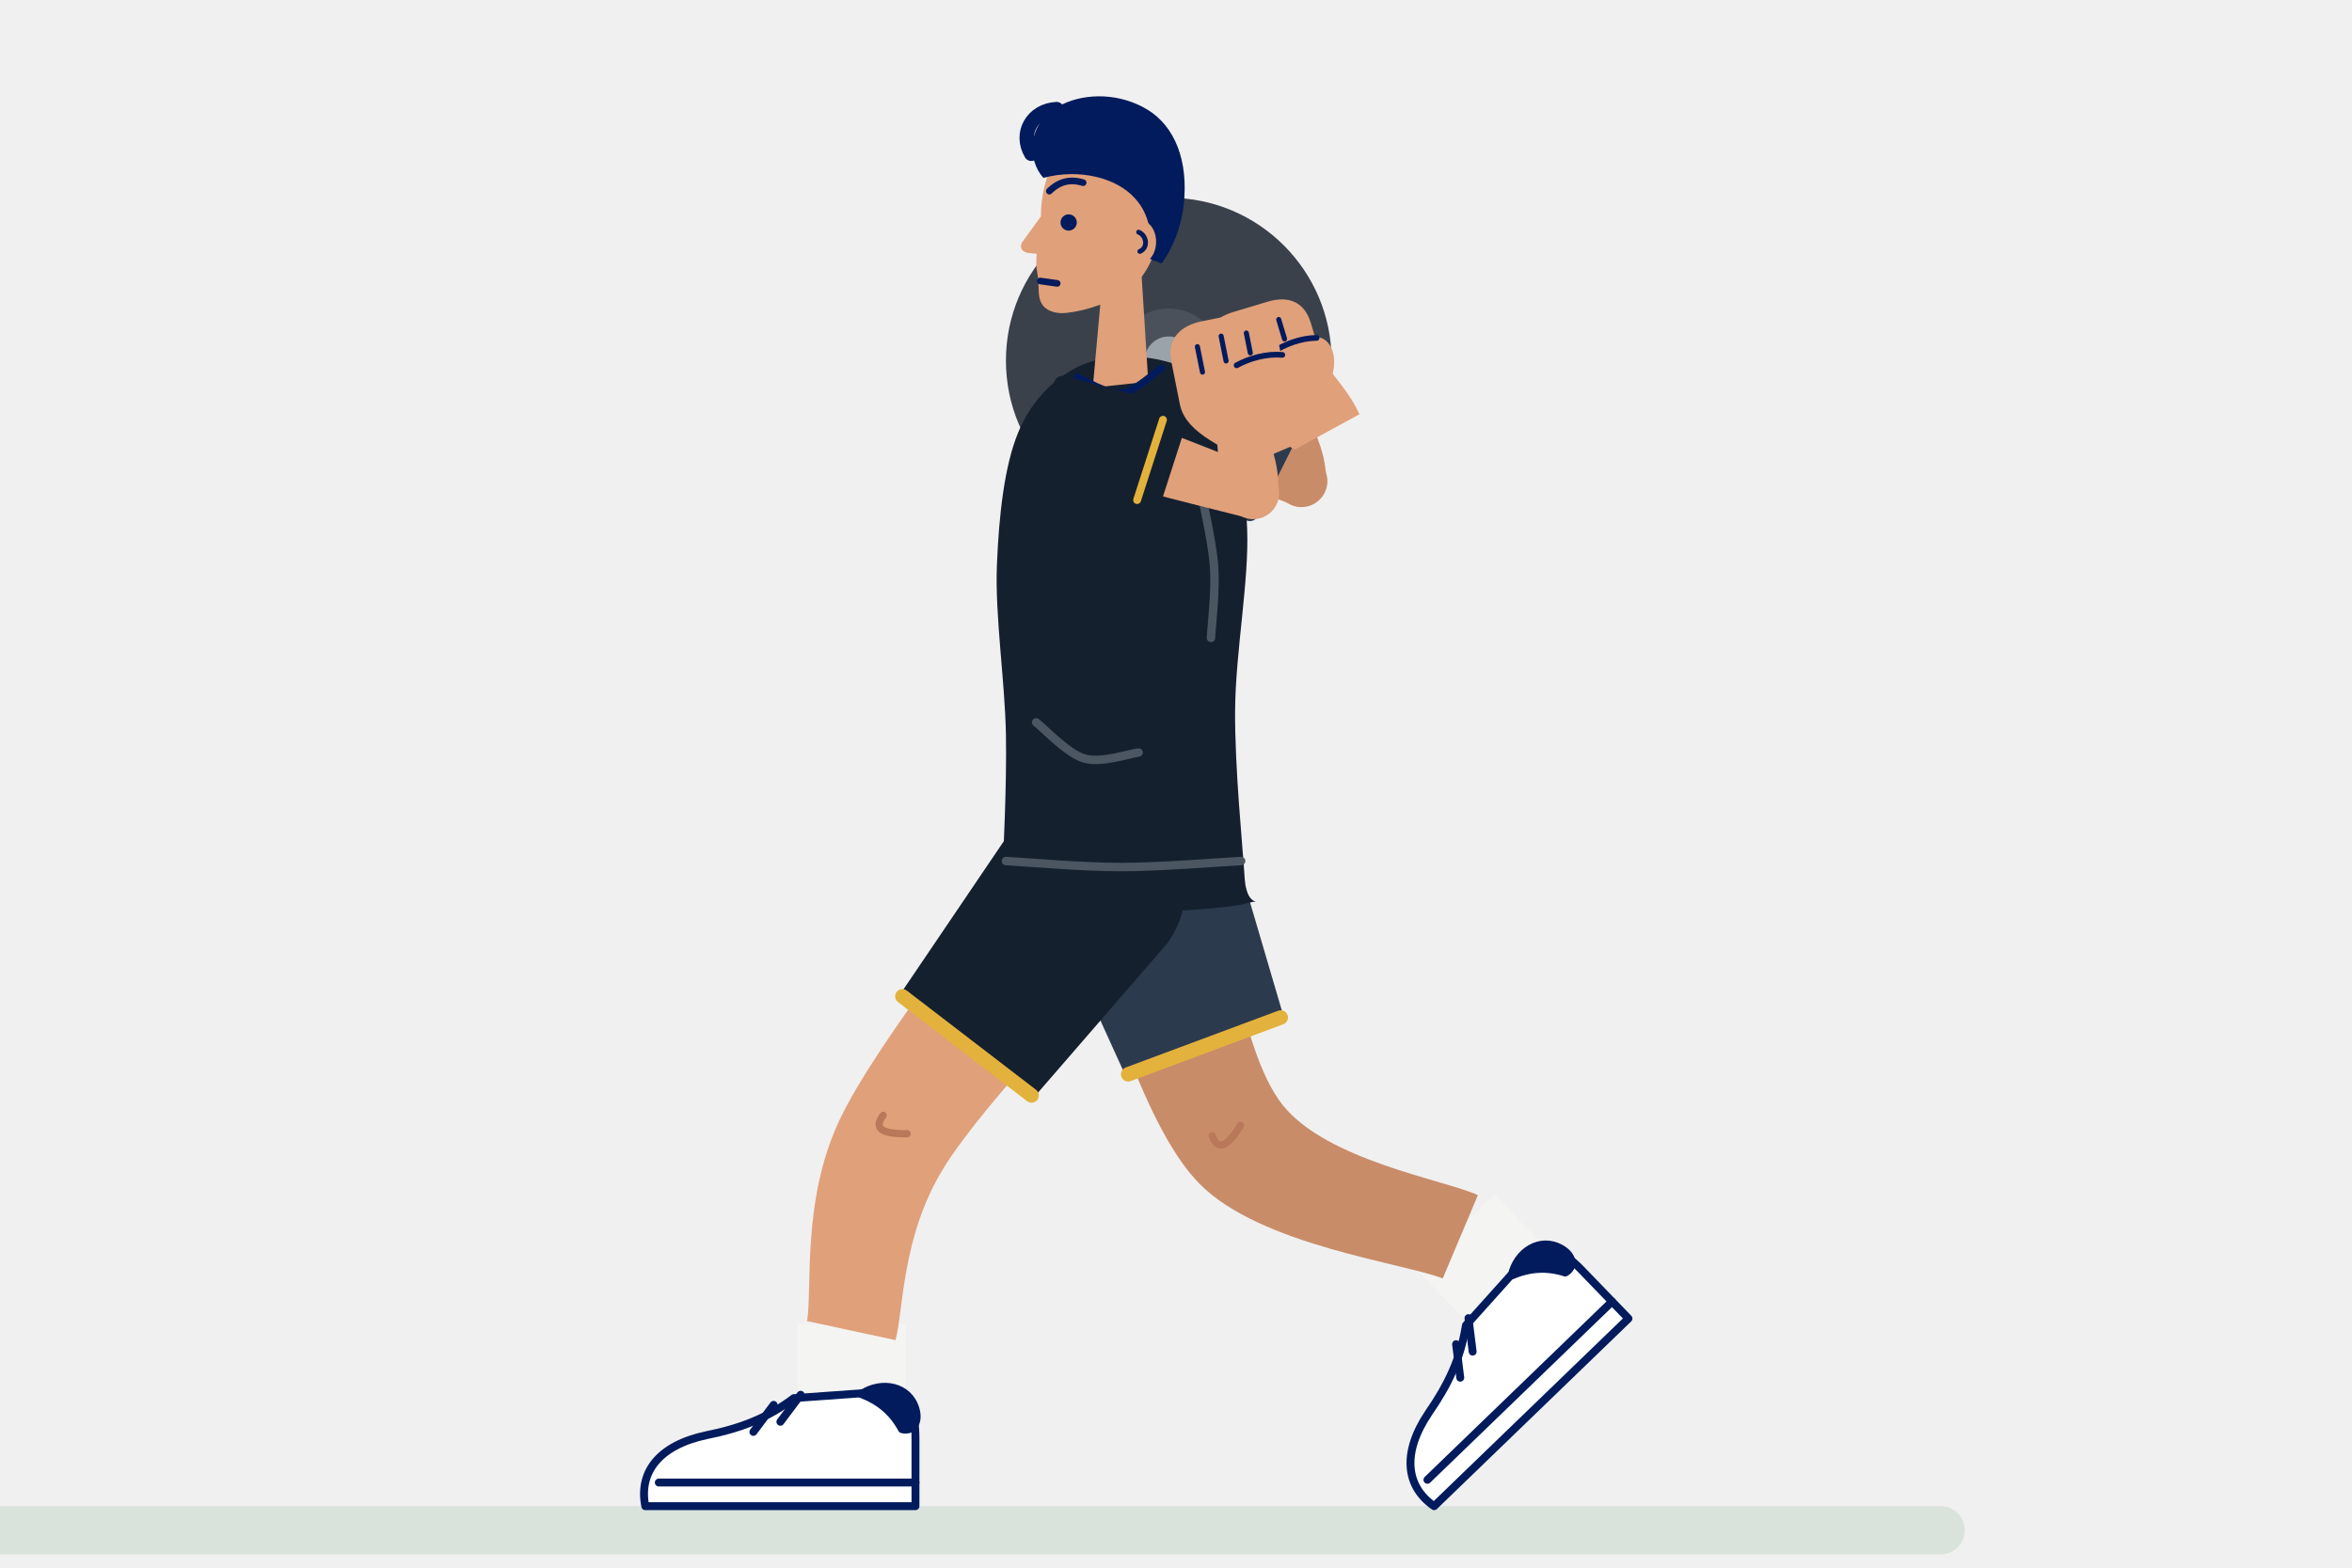
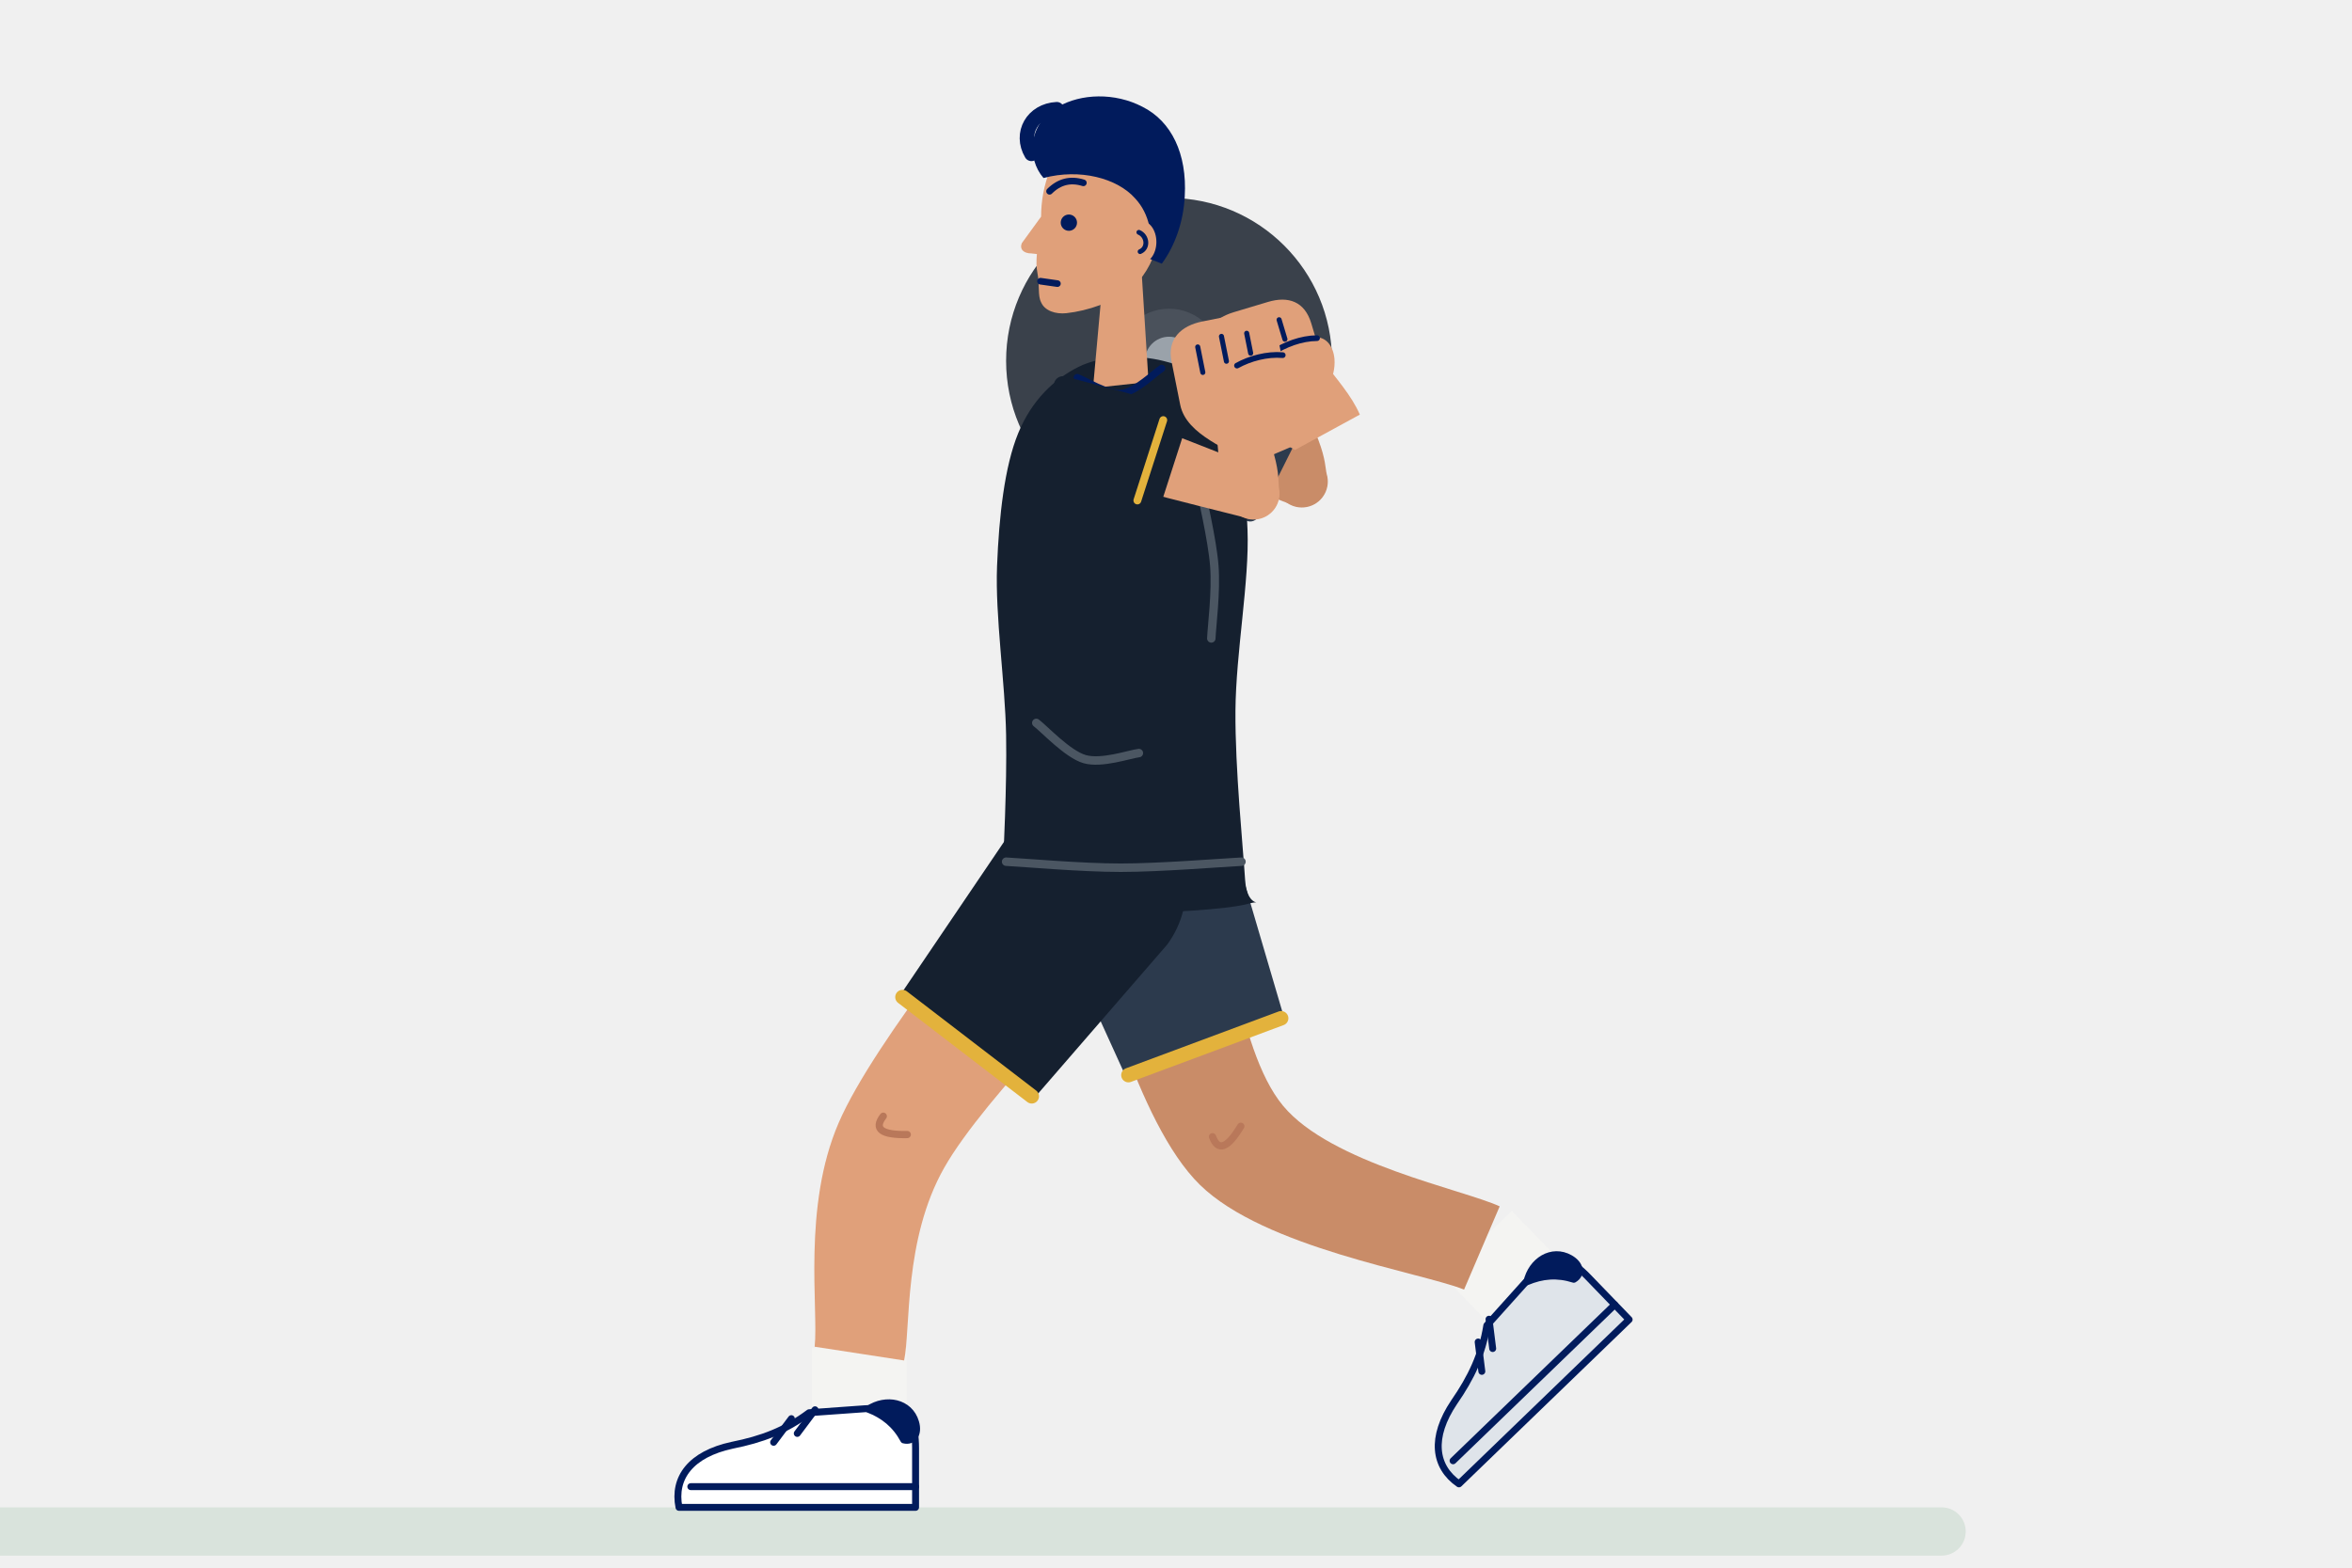
- <svg xmlns="http://www.w3.org/2000/svg" viewBox="114.2 36.2 390.0 260.0" role="img" aria-label="Barbell Split Squat, split stance">
+ <svg xmlns="http://www.w3.org/2000/svg" viewBox="114.3 36.2 389.7 259.8" role="img" aria-label="Barbell Split Squat, split stance">
  <rect x="40" y="286" width="400" height="8" rx="4" fill="#d9e3dc" />
  <g>
    <circle cx="308" cy="96" r="27" fill="#3a414b" />
    <circle cx="308" cy="96" r="8.64" fill="#4a515b" />
    <circle cx="308" cy="96" r="4" fill="#9aa2aa" />
  </g>
  <path d="M334.12 114.76 C333.89 113.82 333.97 112.34 332.73 109.08 C331.49 105.82 327.69 97.51 326.68 95.2 L321.32 96.8 C321.75 99.29 323.15 108.32 323.91 111.72 C324.67 115.13 325.55 116.32 325.88 117.24 A4.3 4.3 0 0 0 334.12 114.76 Z" fill="#c98c68" />
  <path d="M307.5 111.01 C309.02 111.71 313.19 113.78 316.63 115.24 C320.07 116.7 326.21 119 328.12 119.76 A4.2 4.2 0 0 0 331.88 112.24 C330.13 111.16 324.6 107.63 321.37 105.76 C318.14 103.88 313.98 101.79 312.5 100.99 Z" fill="#c98c68" />
  <path d="M304.01 111.28 L321.45 121.12 L328.96 106.09 L310.63 98.04 Z" fill="#2c3a4d" stroke="#2c3a4d" stroke-width="3" stroke-linecap="round" stroke-linejoin="round" />
  <path d="M319.93 118.79 C320.97 116.7 325.15 108.36 326.19 106.27" fill="none" stroke="#e3b23c" stroke-width="1.3" stroke-linecap="round" stroke-linejoin="round" />
  <path transform="translate(324 96) rotate(-16.7) scale(1.05 1.05)" d="M0.4 14.8 C-2.2 11.8 -8.6 8.4 -8.6 3.4 V-3.6 C-8.6 -7.2 -6 -8.8 -2.6 -8.8 H3 C6.4 -8.8 8.6 -7.2 8.6 -3.6 V2.4 C9.8 5.8 11.4 9 11.8 12.4 Z" fill="#e0a07a" />
  <g transform="translate(324 96) rotate(-16.7) scale(1.05 1.05)">
    <path d="M4.4 -8.2 C1.6 -8.2 -1.4 -8 -4 -7.5 C-6.6 -7 -7.9 -5.8 -7.9 -3.4 V0.2 Q-7.9 2 -6 2 Q-4.2 2 -4.1 0.6 Q-4 2.8 -2.1 2.8 Q-0.2 2.8 -0.1 0.9 Q0 3.1 1.9 3.1 Q3.8 3.1 3.9 1 L4.4 -1 Z" fill="#e0a07a" />
    <path d="M3.9 -8.2 H4.6 C6.6 -8.2 7.9 -7 7.9 -4.6 V0.9 Q7.9 2.9 5.9 2.9 Q3.95 2.9 3.9 1 Z" fill="#e0a07a" />
    <path d="M4.4 8.4 C7.2 8 9.8 6 10.5 2.8 C10.9 0.8 10.2 -0.9 8.6 -1.3 C6.4 -1.8 3.6 -1.6 1.6 -1.1 C0.2 -0.7 -0.3 0.9 0.6 1.9 C1.4 2.8 3.4 3 5.4 3.1 C6.2 4.4 5.8 6.4 4.4 8.4 Z" fill="#e0a07a" />
    <path d="M1.4 -0.9 C3.6 -1.6 6.4 -1.8 8.8 -1.1" fill="none" stroke="#011B5C" stroke-width="0.9" stroke-linecap="round" />
    <path d="M3.9 -5.6 V-2.4 M-0.1 -5.9 V-1.9 M-4.1 -5 V-0.9" fill="none" stroke="#011B5C" stroke-width="0.8" stroke-linecap="round" />
  </g>
-   <path d="M358.46 256.41 L370.18 242.75 L362.01 234.29 L349.12 246.74 Z" fill="#f4f4f2" />
-   <path d="M292.75 187.18 C296.15 194.75 303.03 222.4 313.14 232.57 C323.25 242.75 346.72 245.62 353.43 248.23 L359.26 234.41 C353.86 231.91 334.19 228.69 326.86 219.43 C319.52 210.16 317.18 185.58 315.25 178.82 A12 12 0 0 0 292.75 187.18 Z" fill="#c98c68" />
+   <path d="M361.68 256.22 L371.94 244.27 L364.79 236.87 L353.51 247.76 Z" fill="#f4f4f2" />
+   <path d="M292.75 187.18 C296.15 194.75 302.44 222.1 313.12 232.56 C323.81 243.01 349.59 247.02 356.88 249.91 L362.78 236.12 C356.79 233.34 334.8 229 326.88 219.44 C318.95 209.89 317.18 185.59 315.25 178.82 A12 12 0 0 0 292.75 187.18 Z" fill="#c98c68" />
  <path d="M315.2 224.58 q1.39 3.75 4.69 -1.74" fill="none" stroke="#b9785a" stroke-width="1.2" stroke-linecap="round" stroke-linejoin="round" />
  <path d="M289 188.58 C290.97 192.91 298.83 210.22 300.8 214.54 L327.04 204.78 C325.7 200.22 320.34 181.98 319 177.42 A16 16 0 0 0 289 188.58 Z" fill="#2c3a4d" />
  <path d="M301.27 214.37 L326.57 204.95" fill="none" stroke="#e3b23c" stroke-width="2.4" stroke-linecap="round" stroke-linejoin="round" />
-   <g transform="translate(384.23 254.88) rotate(-44) scale(1.12 1.12)" stroke="#011B5C" stroke-width="1.17" stroke-linejoin="round" stroke-linecap="round">
-     <path d="M-40 0 C-41 -5 -38 -9 -31 -10.5 C-26 -11.5 -22 -13 -18 -16 L-4 -17 C-1 -17 0 -14 0 -10 L0 0 Z" fill="#FFFFFF" />
+   <g transform="translate(384.23 254.88) rotate(-44) scale(0.98 0.98)" stroke="#011B5C" stroke-width="1.17" stroke-linejoin="round" stroke-linecap="round">
+     <path d="M-40 0 C-41 -5 -38 -9 -31 -10.5 C-26 -11.5 -22 -13 -18 -16 L-4 -17 C-1 -17 0 -14 0 -10 L0 0 Z" fill="#dfe4ea" />
    <path d="M-8 -16.6 C-5 -18.6 -1 -17.8 0 -14.4 C0.6 -12.4 -0.4 -11 -2 -11.4 C-3.4 -14 -5.4 -15.6 -8 -16.6 Z" fill="#011B5C" />
    <path d="M-38 -3.5 H0" fill="none" />
    <path d="M-24 -11 l3 -4 M-20 -12.5 l3 -4" fill="none" />
  </g>
-   <path d="M246.4 269.2 L264.32 267.52 L264.32 255.76 L246.4 255.76 Z" fill="#f4f4f2" />
-   <path d="M285.48 175.69 C280.13 183.41 259.62 208.74 253.38 222.01 C247.14 235.28 248.92 249.75 248.03 255.3 L262.69 258.46 C264.01 253.71 263.65 241.35 270.62 229.99 C277.59 218.63 298.87 196.92 304.52 190.31 A12 12 0 0 0 285.48 175.69 Z" fill="#e0a07a" />
+   <path d="M248.85 271.3 L264.53 269.83 L264.53 259.54 L248.85 259.54 Z" fill="#f4f4f2" />
+   <path d="M285.48 175.69 C280.11 183.46 259.3 208.32 253.26 222.27 C247.23 236.22 249.94 253.19 249.28 259.38 L264.1 261.66 C265.21 256.34 264 241.62 270.74 229.73 C277.47 217.84 298.89 196.88 304.52 190.31 A12 12 0 0 0 285.48 175.69 Z" fill="#e0a07a" />
  <path d="M260.65 221.18 q-2.44 3.17 3.97 3.04" fill="none" stroke="#b9785a" stroke-width="1.2" stroke-linecap="round" stroke-linejoin="round" />
  <path d="M282.31 173.26 C279.16 177.91 266.58 196.49 263.43 201.14 L285.65 218.18 C289.32 213.94 304.02 196.98 307.69 192.74 A16 16 0 0 0 282.31 173.26 Z" fill="#15202f" />
  <path d="M263.83 201.44 L285.25 217.88" fill="none" stroke="#e3b23c" stroke-width="2.4" stroke-linecap="round" stroke-linejoin="round" />
-   <g transform="translate(266 286) rotate(0) scale(1.12 1.12)" stroke="#011B5C" stroke-width="1.17" stroke-linejoin="round" stroke-linecap="round">
+   <g transform="translate(266 286) rotate(0) scale(0.98 0.98)" stroke="#011B5C" stroke-width="1.17" stroke-linejoin="round" stroke-linecap="round">
    <path d="M-40 0 C-41 -5 -38 -9 -31 -10.5 C-26 -11.5 -22 -13 -18 -16 L-4 -17 C-1 -17 0 -14 0 -10 L0 0 Z" fill="#FFFFFF" />
    <path d="M-8 -16.6 C-5 -18.6 -1 -17.8 0 -14.4 C0.6 -12.4 -0.4 -11 -2 -11.4 C-3.4 -14 -5.4 -15.6 -8 -16.6 Z" fill="#011B5C" />
    <path d="M-38 -3.5 H0" fill="none" />
    <path d="M-24 -11 l3 -4 M-20 -12.5 l3 -4" fill="none" />
  </g>
  <path d="M280 186 C276.65 185.08 280.23 186.67 280.4 182 C280.57 177.33 281.15 166.67 281 158 C280.85 149.33 279.17 138.33 279.5 130 C279.83 121.67 280.75 113.5 283 108 C285.25 102.5 289 99 293 97 C297 95 303 95 307 96 C311 97 314.67 98.33 317 103 C319.33 107.67 320.67 115.5 321 124 C321.33 132.5 319.07 144.33 319 154 C318.93 163.67 320.27 176.67 320.6 182 C320.93 187.33 324.35 185.08 321 186 C317.65 186.92 307.33 187.5 300.5 187.5 C293.67 187.5 283.35 186.92 280 186 Z" fill="#15202f" />
  <path d="M281 179 C284.17 179.17 293.5 180 300 180 C306.5 180 316.67 179.17 320 179" fill="none" stroke="#4b5662" stroke-width="1.4" stroke-linecap="round" stroke-linejoin="round" />
  <path d="M313 116 C313.42 118.33 315.17 125.67 315.5 130 C315.83 134.33 315.08 140 315 142" fill="none" stroke="#4b5662" stroke-width="1.4" stroke-linecap="round" stroke-linejoin="round" />
  <path d="M286 156 C287.33 157 291.17 161.17 294 162 C296.83 162.83 301.5 161.17 303 161" fill="none" stroke="#4b5662" stroke-width="1.4" stroke-linecap="round" stroke-linejoin="round" />
  <path d="M295.4 100.5 L304.6 99.5 L303.5 82 L296.8 85 Z" fill="#e0a07a" />
  <path d="M292.79 98.77 C294.02 99.21 297.82 101.65 300.15 101.39 C302.48 101.14 305.67 97.94 306.78 97.25" fill="none" stroke="#011B5C" stroke-width="1.2" stroke-linecap="round" stroke-linejoin="round" />
  <g transform="translate(298 74.5) rotate(0)">
    <path d="M-9.6 -10.4 C-10.8 -7.6 -11.2 -4.8 -11.2 -2.4 L-14.4 2 C-14.8 3 -14.1 3.7 -12.8 3.7 L-11.9 3.8 C-12 5 -12 6 -11.8 7 C-11.4 9 -11.8 10.6 -11.2 11.8 C-10.6 13.2 -8.8 13.8 -7 13.6 C-3.4 13.2 0.6 11.8 3.6 9.6 C5.6 8 7.2 5.4 8 2.4 L8.6 -6 L2 -14 Z" fill="#e0a07a" />
    <path d="M-10.8 -8.8 C-13.6 -12 -13.4 -17.8 -8.4 -20.6 C-4.6 -22.8 1 -23 5.6 -20.6 C10.4 -18.2 13 -12.8 12.6 -5.8 C12.4 -1.6 11 2.4 8.8 5.4 L6.8 4.6 C7.4 0.8 6.8 -2.8 4.4 -5.4 C1.4 -8.8 -4.8 -10.4 -10.8 -8.8 Z" fill="#011B5C" />
    <path d="M-12.8 -12.8 C-14.8 -16.2 -12.6 -20 -8.6 -20.2" fill="none" stroke="#011B5C" stroke-width="2.4" stroke-linecap="round" stroke-linejoin="round" />
    <ellipse cx="5.4" cy="1.8" rx="2.5" ry="3.5" fill="#e0a07a" />
    <path d="M5 0.2 C6.4 0.8 6.6 2.8 5.2 3.4" fill="none" stroke="#011B5C" stroke-width="0.8" stroke-linecap="round" stroke-linejoin="round" />
    <circle cx="-6.6" cy="-1.4" r="1.35" fill="#011B5C" />
    <path d="M-9.8 -6.6 Q-7.4 -9 -4.2 -8" fill="none" stroke="#011B5C" stroke-width="1.1" stroke-linecap="round" stroke-linejoin="round" />
    <path d="M-11.3 8.3 l2.8 0.4" fill="none" stroke="#011B5C" stroke-width="1.1" stroke-linecap="round" stroke-linejoin="round" />
  </g>
  <path d="M326.22 117.16 C326.08 116.21 326.3 114.78 325.39 111.5 C324.48 108.21 321.52 99.79 320.75 97.45 L315.25 98.55 C315.44 101.01 315.95 109.92 316.37 113.3 C316.79 116.68 317.55 117.92 317.78 118.84 A4.3 4.3 0 0 0 326.22 117.16 Z" fill="#e0a07a" />
  <path d="M289.28 113.33 C291.62 114.03 298.08 116.1 303.32 117.54 C308.56 118.99 317.81 121.25 320.71 122 A4.2 4.2 0 0 0 323.29 114 C320.5 112.91 311.67 109.34 306.58 107.46 C301.48 105.57 295.03 103.47 292.72 102.67 Z" fill="#e0a07a" />
  <path d="M285.87 114.12 L304.6 121.21 L309.76 105.22 L290.42 100.04 Z" fill="#15202f" stroke="#15202f" stroke-width="3" stroke-linecap="round" stroke-linejoin="round" />
  <path d="M302.75 119.14 C303.46 116.92 306.33 108.04 307.04 105.82" fill="none" stroke="#e3b23c" stroke-width="1.3" stroke-linecap="round" stroke-linejoin="round" />
  <path transform="translate(318 98) rotate(-11.31) scale(1.05 1.05)" d="M0.4 14.8 C-2.2 11.8 -8.6 8.4 -8.6 3.4 V-3.6 C-8.6 -7.2 -6 -8.8 -2.6 -8.8 H3 C6.4 -8.8 8.6 -7.2 8.6 -3.6 V2.4 C9.8 5.8 11.4 9 11.8 12.4 Z" fill="#e0a07a" />
  <g transform="translate(318 98) rotate(-11.31) scale(1.05 1.05)">
    <path d="M4.4 -8.2 C1.6 -8.2 -1.4 -8 -4 -7.5 C-6.6 -7 -7.9 -5.8 -7.9 -3.4 V0.2 Q-7.9 2 -6 2 Q-4.2 2 -4.1 0.6 Q-4 2.8 -2.1 2.8 Q-0.2 2.8 -0.1 0.9 Q0 3.1 1.9 3.1 Q3.8 3.1 3.9 1 L4.4 -1 Z" fill="#e0a07a" />
    <path d="M3.9 -8.2 H4.6 C6.6 -8.2 7.9 -7 7.9 -4.6 V0.9 Q7.9 2.9 5.9 2.9 Q3.95 2.9 3.9 1 Z" fill="#e0a07a" />
    <path d="M4.4 8.4 C7.2 8 9.8 6 10.5 2.8 C10.9 0.8 10.2 -0.9 8.6 -1.3 C6.4 -1.8 3.6 -1.6 1.6 -1.1 C0.2 -0.7 -0.3 0.9 0.6 1.9 C1.4 2.8 3.4 3 5.4 3.1 C6.2 4.4 5.8 6.4 4.4 8.4 Z" fill="#e0a07a" />
    <path d="M1.4 -0.9 C3.6 -1.6 6.4 -1.8 8.8 -1.1" fill="none" stroke="#011B5C" stroke-width="0.9" stroke-linecap="round" />
    <path d="M3.9 -5.6 V-2.4 M-0.1 -5.9 V-1.9 M-4.1 -5 V-0.9" fill="none" stroke="#011B5C" stroke-width="0.8" stroke-linecap="round" />
  </g>
</svg>
